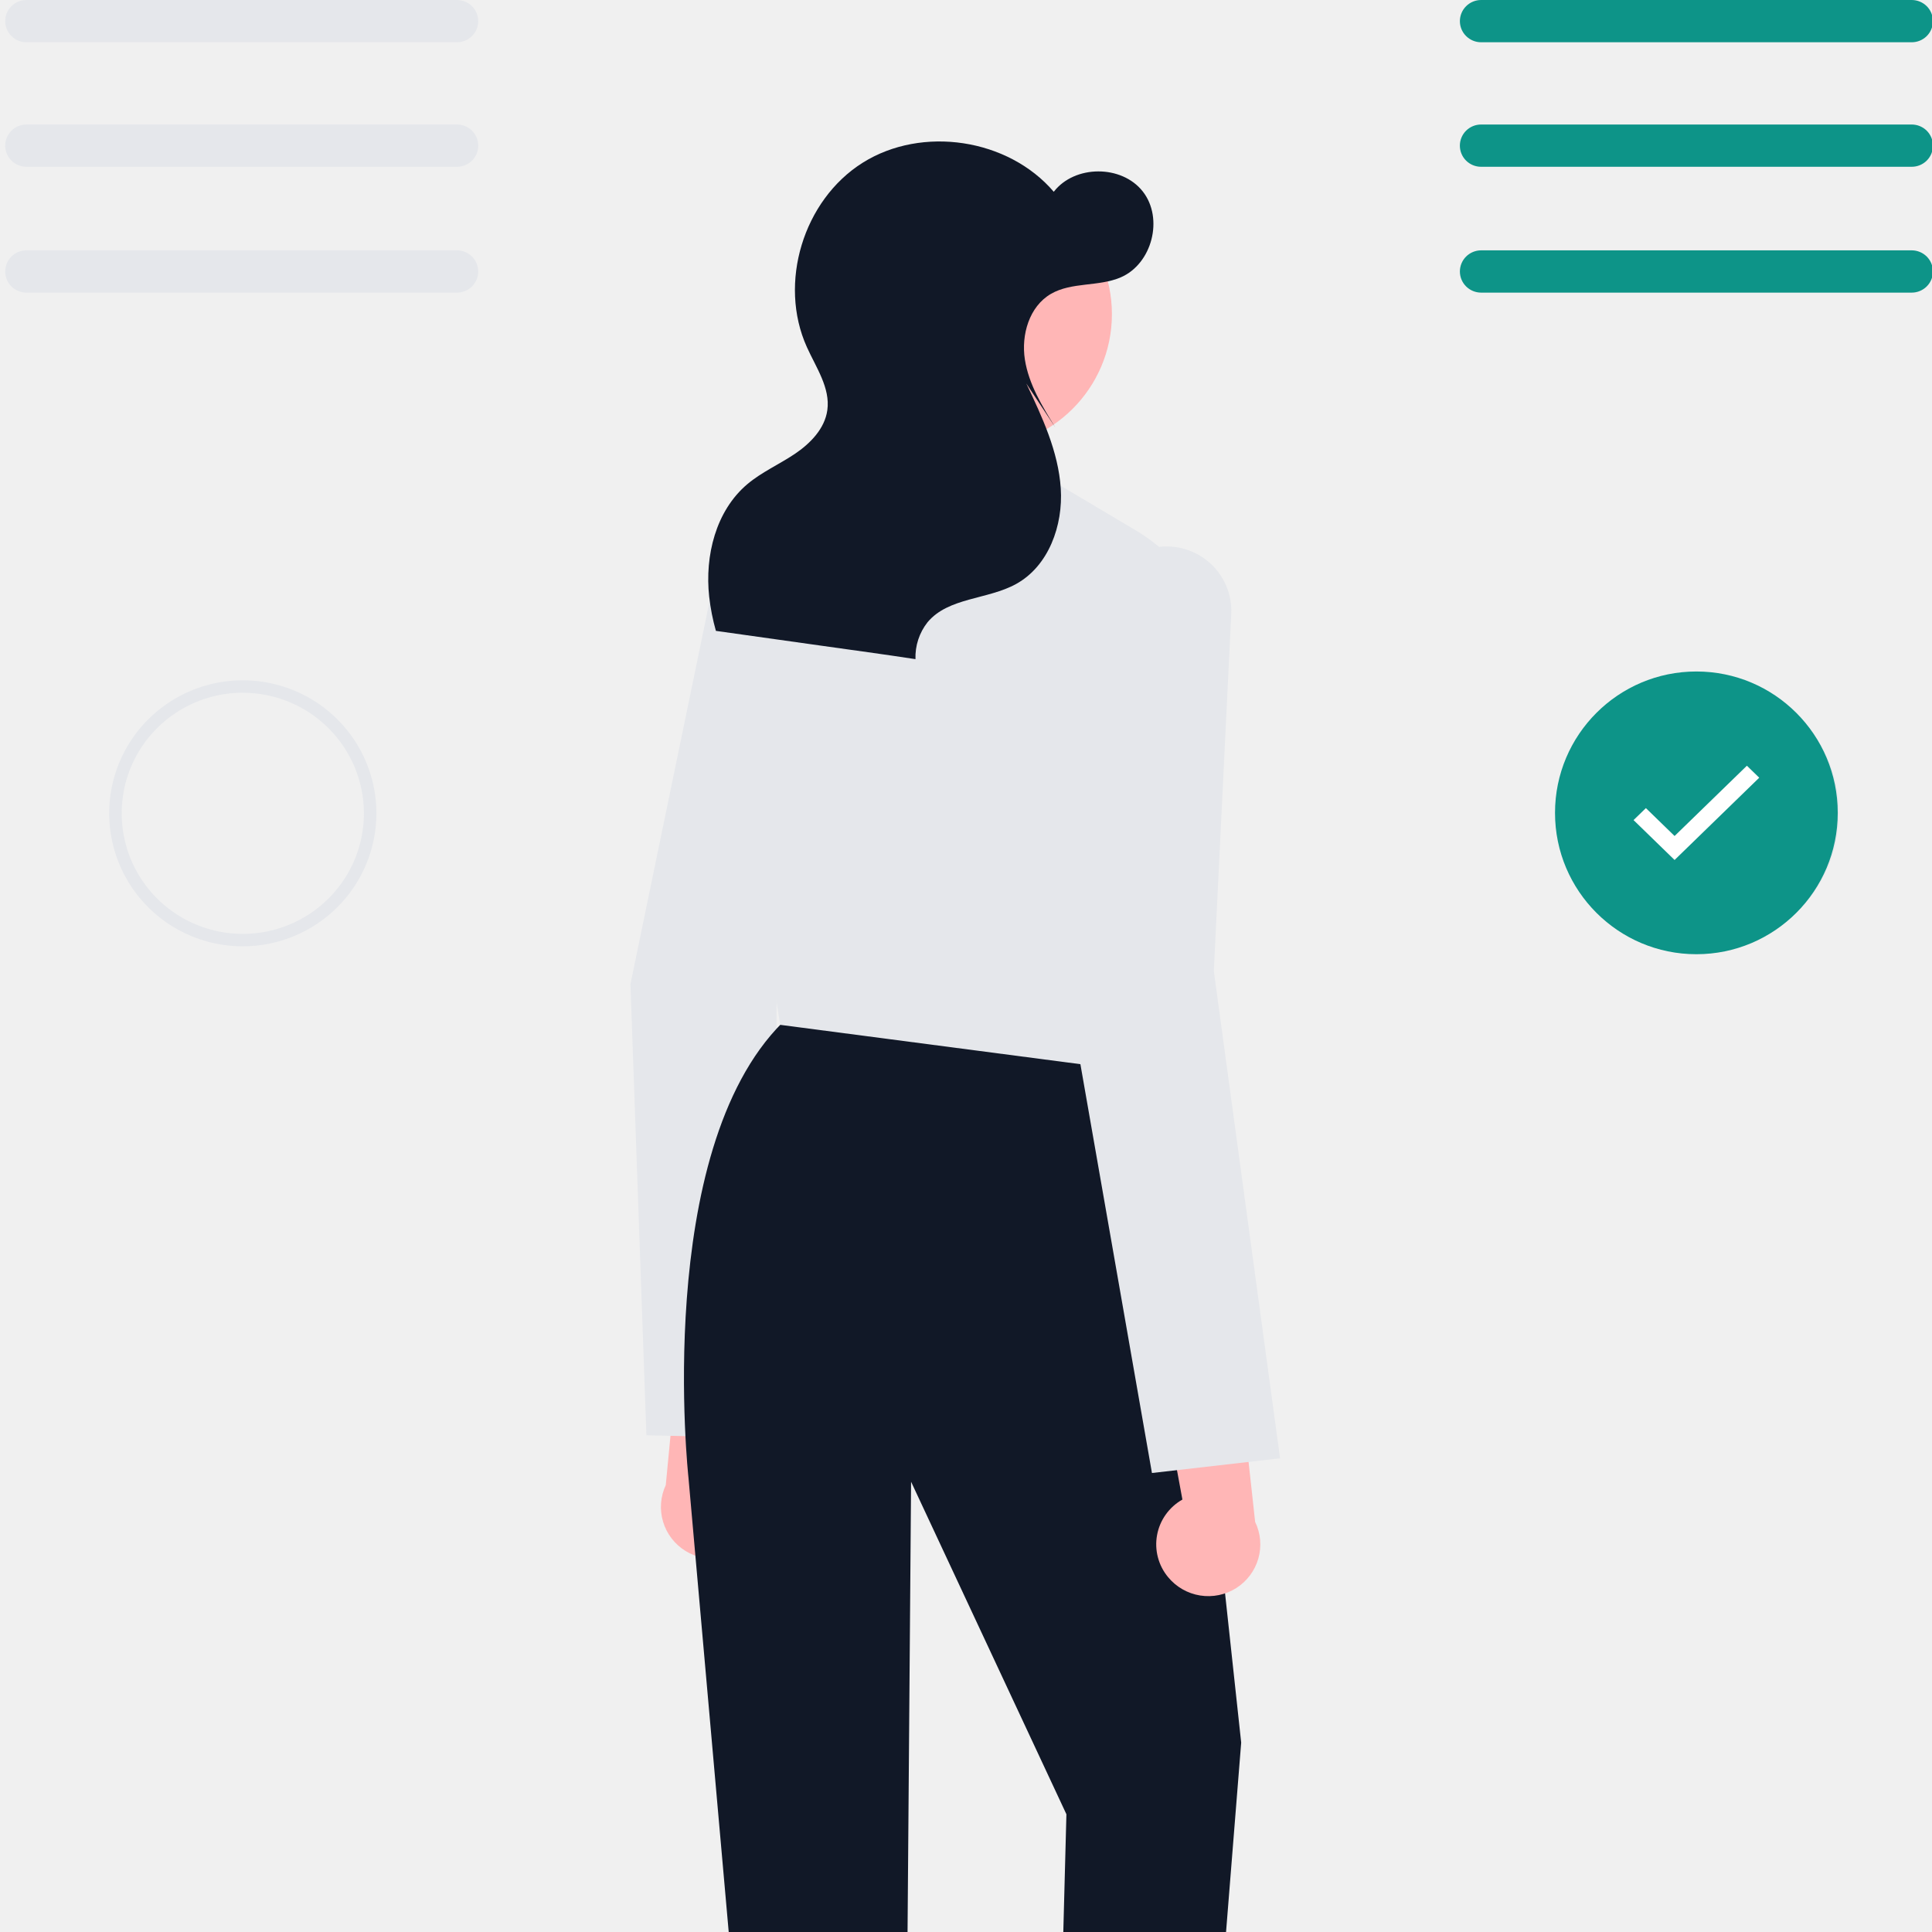
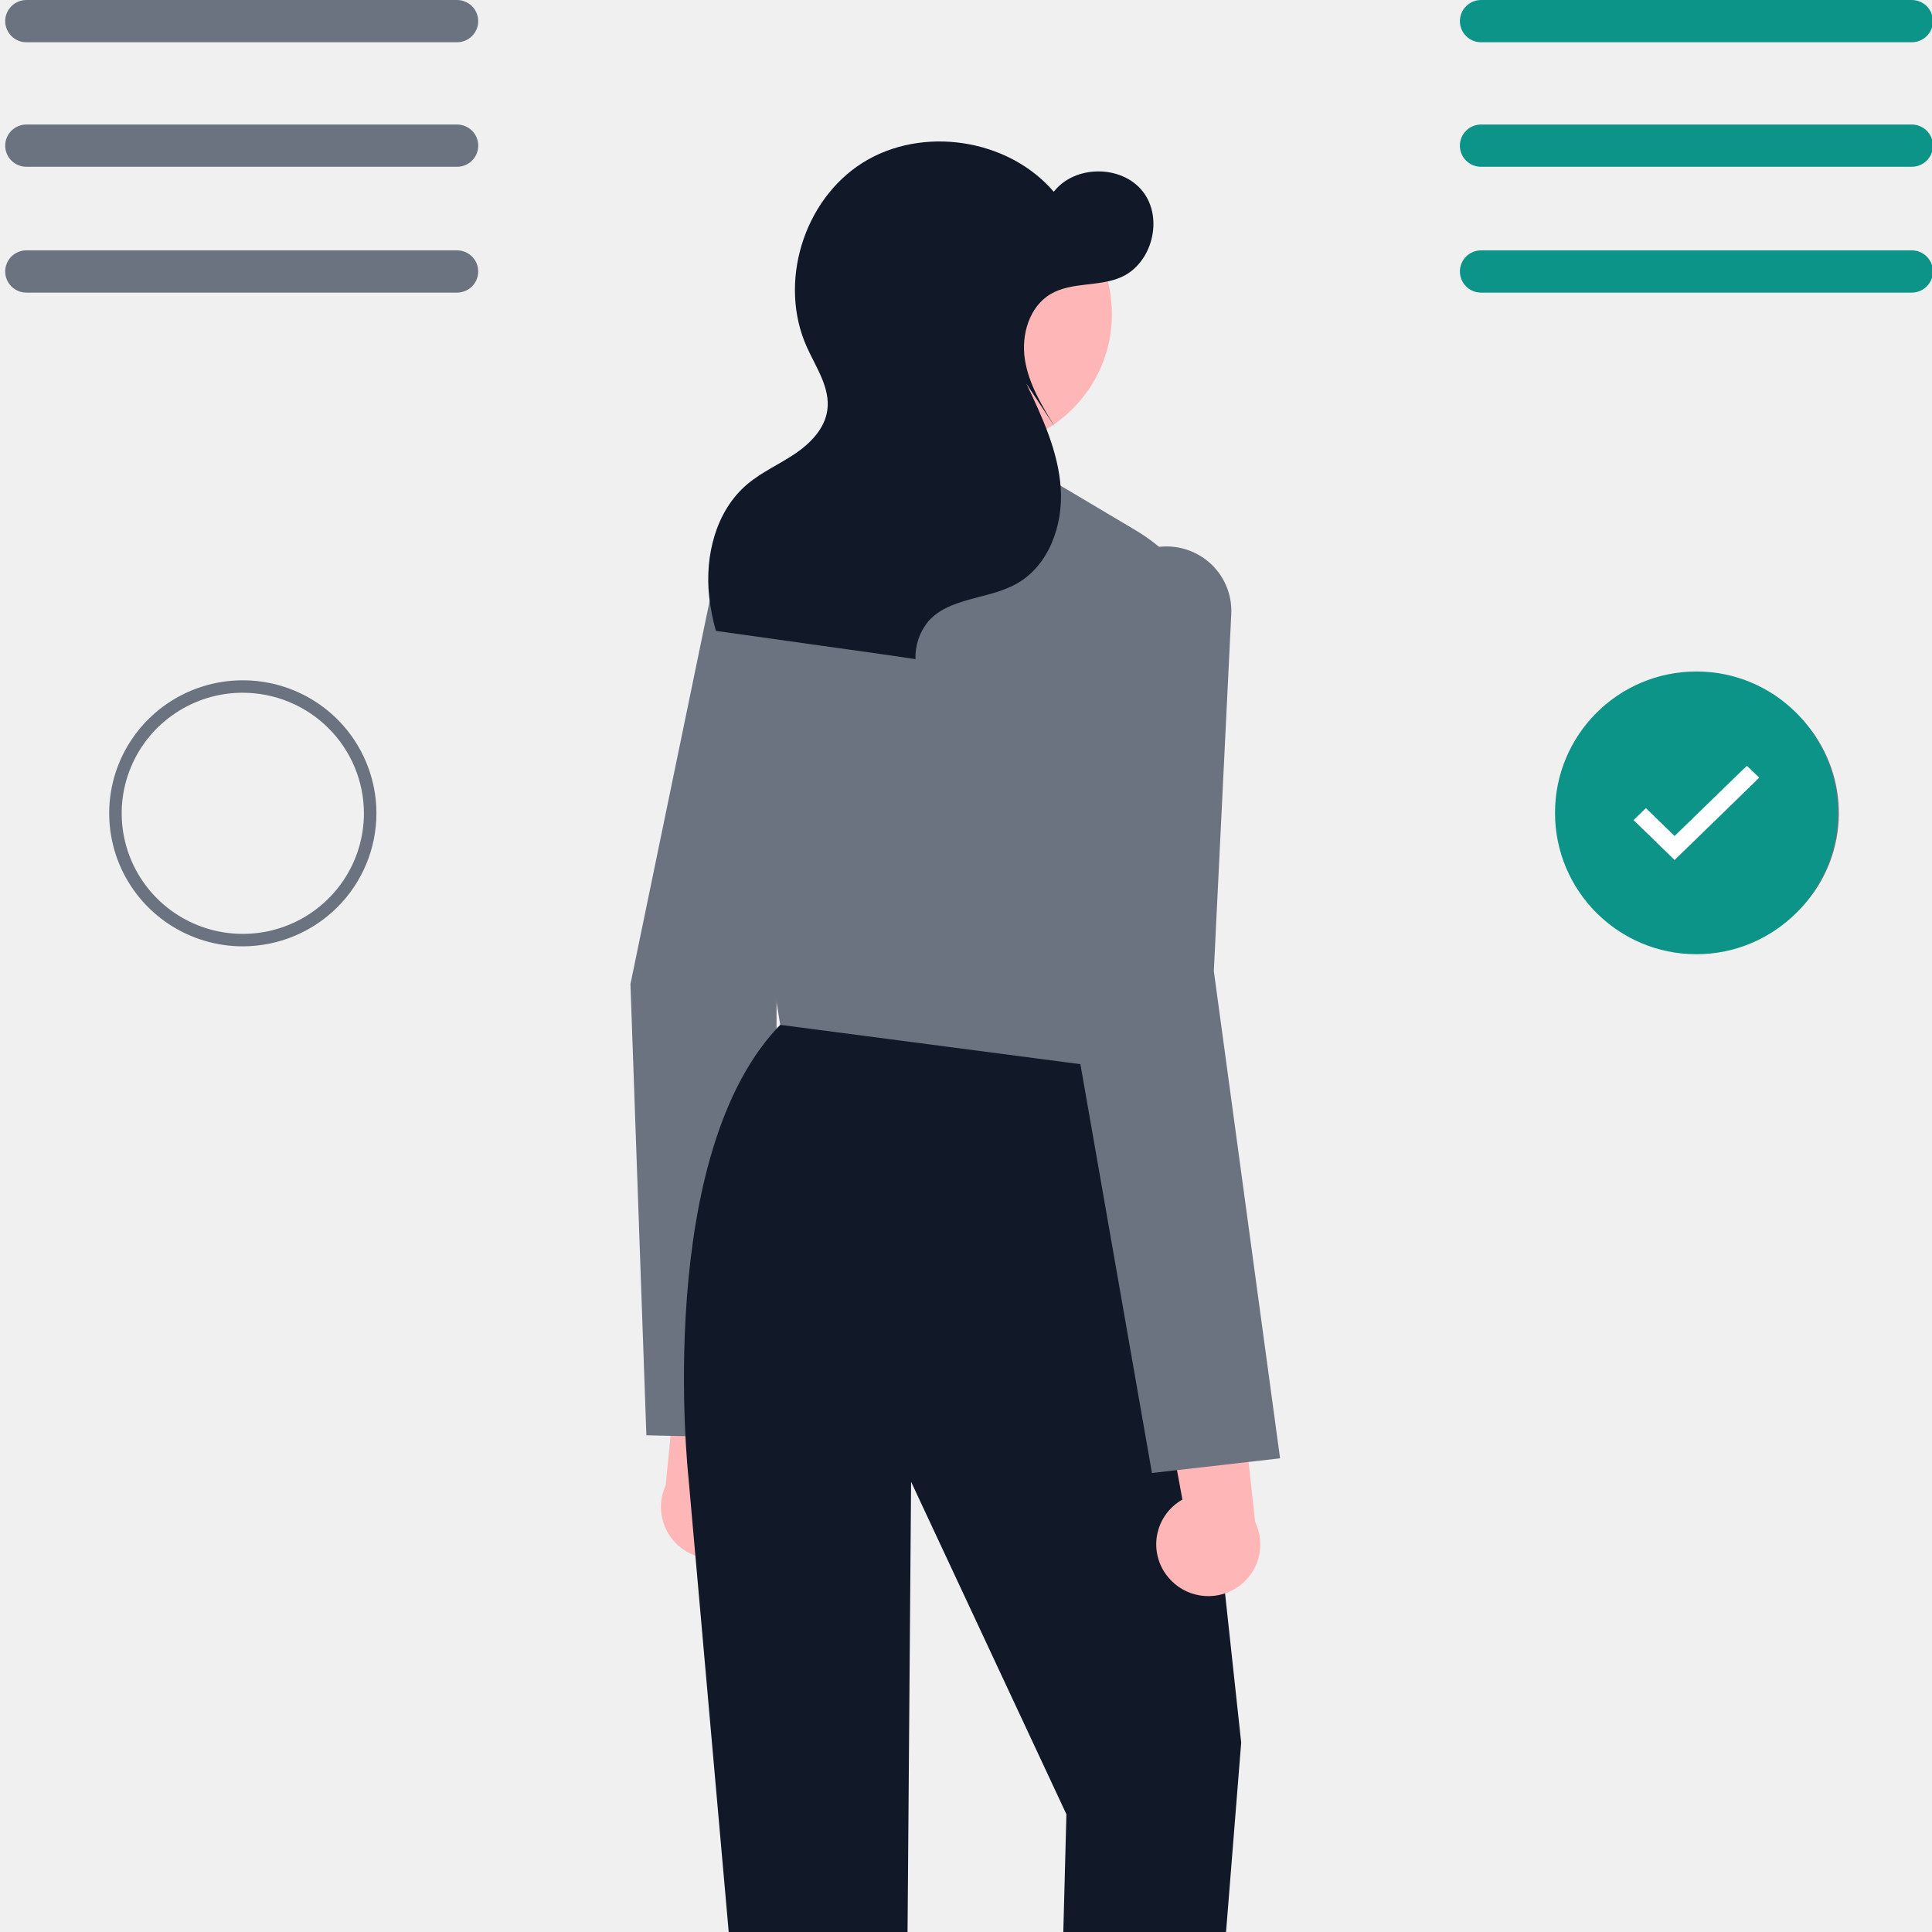
<svg xmlns="http://www.w3.org/2000/svg" width="80" height="80" viewBox="0 0 80 80" fill="none">
  <g clip-path="url(#clip0_22_272)">
-     <path d="M70.397 39.397C69.065 39.398 67.774 38.94 66.744 38.1C65.713 37.26 65.008 36.091 64.747 34.791C64.486 33.491 64.686 32.141 65.313 30.972C65.94 29.802 66.955 28.885 68.185 28.377C69.415 27.869 70.784 27.802 72.058 28.186C73.332 28.571 74.433 29.383 75.173 30.485C75.913 31.588 76.246 32.911 76.115 34.23C75.985 35.55 75.399 36.783 74.457 37.72C73.38 38.792 71.92 39.395 70.397 39.397ZM70.396 28.38C69.345 28.381 68.318 28.692 67.444 29.274C66.571 29.856 65.89 30.683 65.488 31.65C65.086 32.617 64.981 33.681 65.186 34.707C65.392 35.733 65.898 36.676 66.641 37.416C67.385 38.156 68.332 38.66 69.363 38.864C70.394 39.069 71.462 38.964 72.434 38.564C73.405 38.164 74.235 37.486 74.82 36.616C75.404 35.746 75.717 34.724 75.718 33.677C75.716 32.273 75.155 30.926 74.157 29.933C73.16 28.94 71.807 28.382 70.396 28.38Z" fill="#E5E7EB" />
+     <path d="M70.397 39.397C69.065 39.398 67.774 38.94 66.744 38.1C65.713 37.26 65.008 36.091 64.747 34.791C64.486 33.491 64.686 32.141 65.313 30.972C65.94 29.802 66.955 28.885 68.185 28.377C69.415 27.869 70.784 27.802 72.058 28.186C73.332 28.571 74.433 29.383 75.173 30.485C75.913 31.588 76.246 32.911 76.115 34.23C75.985 35.55 75.399 36.783 74.457 37.72C73.38 38.792 71.92 39.395 70.397 39.397ZM70.396 28.38C69.345 28.381 68.318 28.692 67.444 29.274C66.571 29.856 65.89 30.683 65.488 31.65C65.086 32.617 64.981 33.681 65.186 34.707C65.392 35.733 65.898 36.676 66.641 37.416C67.385 38.156 68.332 38.66 69.363 38.864C70.394 39.069 71.462 38.964 72.434 38.564C73.405 38.164 74.235 37.486 74.82 36.616C75.404 35.746 75.717 34.724 75.718 33.677C75.716 32.273 75.155 30.926 74.157 29.933C73.16 28.94 71.807 28.382 70.396 28.38V28.38Z" fill="#6B7280" />
    <rect x="64.39" y="27.805" width="11.707" height="11.707" rx="5.854" fill="#0D9488" />
    <path d="M69.341 34.617L68.153 33.462L67.642 33.958L69.341 35.61L72.846 32.203L72.335 31.707L69.341 34.617Z" fill="white" />
-     <path d="M31.202 63.734C31.399 63.492 31.539 63.21 31.614 62.907C31.689 62.605 31.697 62.29 31.636 61.984C31.576 61.678 31.448 61.39 31.264 61.138C31.079 60.887 30.841 60.679 30.567 60.529L31.841 53.064L28.224 54.649L27.568 61.495C27.346 61.971 27.306 62.511 27.457 63.013C27.607 63.516 27.938 63.946 28.386 64.222C28.834 64.498 29.368 64.601 29.887 64.511C30.406 64.421 30.874 64.145 31.202 63.734Z" fill="#FFB6B6" />
-     <path d="M26.766 59.432L26.106 40.764L26.106 40.751L29.646 23.616C29.766 23.051 30.064 22.54 30.498 22.157C30.932 21.775 31.478 21.542 32.056 21.492C32.467 21.459 32.881 21.52 33.264 21.672C33.648 21.824 33.991 22.061 34.268 22.367C34.544 22.672 34.746 23.037 34.857 23.432C34.969 23.828 34.987 24.244 34.911 24.648L32.163 39.192L32.104 59.552L26.766 59.432Z" fill="#E5E7EB" />
+     <path d="M31.202 63.734C31.399 63.492 31.539 63.21 31.614 62.907C31.689 62.605 31.697 62.29 31.636 61.984C31.576 61.678 31.449 61.39 31.264 61.138C31.079 60.887 30.841 60.679 30.567 60.529L31.841 53.064L28.224 54.649L27.568 61.495C27.346 61.971 27.306 62.511 27.457 63.013C27.608 63.516 27.938 63.946 28.386 64.222C28.834 64.498 29.368 64.601 29.887 64.511C30.406 64.421 30.874 64.145 31.202 63.734Z" fill="#FFB6B6" />
+     <path d="M26.765 59.432L26.106 40.764L26.105 40.751L29.646 23.616C29.765 23.051 30.064 22.54 30.498 22.157C30.932 21.775 31.478 21.542 32.056 21.492C32.467 21.459 32.881 21.52 33.264 21.672C33.648 21.824 33.991 22.061 34.267 22.367C34.544 22.672 34.745 23.037 34.857 23.432C34.969 23.828 34.987 24.244 34.911 24.648L32.163 39.192L32.104 59.552L26.765 59.432Z" fill="#6B7280" />
    <path d="M47.407 42.342L48.403 44.468L51.395 72.158L48.456 108.918L43.26 109.088L44.158 75.125L37.726 61.356L37.347 109.664H32.802L28.508 61.187C28.508 61.187 27.028 47.7 32.4 42.342H47.407Z" fill="#111827" />
-     <path d="M32.386 42.447L32.308 42.437L29.691 26.202C29.524 25.173 29.708 24.118 30.215 23.205C30.721 22.293 31.52 21.576 32.484 21.169L35.189 20.024L43.643 19.949L46.999 21.942C48.288 22.707 49.323 23.831 49.978 25.174C50.633 26.518 50.879 28.023 50.686 29.504L48.72 44.587L32.386 42.447Z" fill="#E5E7EB" />
-     <path d="M48.369 65.307C48.169 65.067 48.025 64.787 47.946 64.485C47.867 64.184 47.855 63.869 47.912 63.563C47.968 63.256 48.091 62.966 48.273 62.712C48.454 62.458 48.689 62.247 48.961 62.093L47.587 54.646L51.225 56.183L51.973 63.02C52.202 63.492 52.249 64.031 52.105 64.536C51.961 65.04 51.636 65.475 51.192 65.757C50.748 66.039 50.215 66.149 49.695 66.066C49.175 65.983 48.703 65.713 48.369 65.307Z" fill="#FFB6B6" />
-     <path d="M44.479 42.591L44.477 42.579L45.628 25.122C45.668 24.547 45.894 24 46.271 23.561C46.648 23.123 47.157 22.818 47.722 22.69C48.125 22.601 48.543 22.606 48.944 22.704C49.345 22.802 49.718 22.99 50.033 23.255C50.349 23.52 50.599 23.854 50.764 24.23C50.929 24.607 51.004 25.017 50.984 25.427L50.262 40.209L53.005 60.386L47.7 60.994L44.479 42.591Z" fill="#E5E7EB" />
+     <path d="M32.386 42.447L32.307 42.437L29.691 26.202C29.524 25.173 29.708 24.118 30.214 23.205C30.721 22.293 31.52 21.576 32.484 21.169L35.189 20.024L43.643 19.949L46.999 21.942C48.288 22.707 49.323 23.831 49.978 25.174C50.633 26.518 50.879 28.023 50.686 29.504L48.72 44.587L32.386 42.447Z" fill="#6B7280" />
+     <path d="M48.369 65.307C48.169 65.067 48.025 64.787 47.946 64.485C47.867 64.184 47.855 63.869 47.912 63.563C47.968 63.256 48.091 62.966 48.273 62.712C48.454 62.458 48.689 62.247 48.961 62.093L47.587 54.646L51.225 56.183L51.973 63.02C52.202 63.492 52.249 64.031 52.105 64.536C51.961 65.04 51.636 65.475 51.192 65.757C50.748 66.039 50.215 66.149 49.695 66.066C49.174 65.983 48.703 65.713 48.369 65.307Z" fill="#FFB6B6" />
+     <path d="M44.479 42.591L44.477 42.579L45.628 25.122C45.668 24.547 45.894 24 46.271 23.561C46.648 23.123 47.157 22.818 47.722 22.69V22.69C48.125 22.601 48.543 22.606 48.944 22.704C49.345 22.802 49.718 22.99 50.033 23.255C50.349 23.52 50.599 23.854 50.764 24.23C50.929 24.607 51.004 25.017 50.984 25.427L50.262 40.209L53.005 60.386L47.7 60.994L44.479 42.591Z" fill="#6B7280" />
    <path d="M40.459 18.565C43.543 18.565 46.042 16.076 46.042 13.007C46.042 9.938 43.543 7.45 40.459 7.45C37.376 7.45 34.877 9.938 34.877 13.007C34.877 16.076 37.376 18.565 40.459 18.565Z" fill="#FFB6B6" />
    <path d="M30.942 20.051C31.536 19.549 32.262 19.231 32.907 18.798C33.553 18.364 34.151 17.752 34.258 16.984C34.386 16.062 33.791 15.218 33.409 14.368C32.218 11.725 33.261 8.286 35.721 6.739C38.182 5.193 41.749 5.735 43.634 7.941C44.499 6.821 46.452 6.816 47.322 7.931C48.193 9.045 47.706 10.928 46.404 11.486C45.489 11.878 44.375 11.67 43.515 12.17C42.618 12.693 42.279 13.865 42.438 14.887C42.598 15.91 43.155 16.821 43.7 17.702L42.496 15.878C43.154 17.266 43.824 18.695 43.924 20.226C44.024 21.758 43.424 23.436 42.076 24.181C40.895 24.834 39.272 24.731 38.408 25.765C38.065 26.2 37.888 26.742 37.908 27.294C36.606 27.094 35.3 26.919 33.996 26.735C32.545 26.531 31.095 26.327 29.644 26.123C29.513 25.66 29.42 25.187 29.366 24.709C29.18 23.014 29.637 21.157 30.942 20.051Z" fill="#111827" />
-     <path d="M61.329 0C61.096 0 60.873 0.093 60.708 0.257C60.543 0.421 60.451 0.643 60.451 0.875C60.451 1.107 60.543 1.329 60.708 1.493C60.873 1.657 61.096 1.75 61.329 1.75H79.16C79.393 1.75 79.617 1.658 79.782 1.494C79.947 1.33 80.039 1.107 80.039 0.875C80.039 0.643 79.947 0.42 79.782 0.256C79.617 0.092 79.393 0 79.16 0H61.329Z" fill="#0D9488" />
-     <path d="M61.328 5.156C61.095 5.156 60.872 5.248 60.707 5.412C60.542 5.576 60.45 5.799 60.45 6.031C60.45 6.263 60.542 6.486 60.707 6.65C60.872 6.814 61.095 6.906 61.328 6.906H79.16C79.393 6.906 79.617 6.814 79.782 6.65C79.947 6.486 80.039 6.263 80.039 6.031C80.039 5.799 79.947 5.576 79.782 5.412C79.617 5.248 79.393 5.156 79.16 5.156H61.328Z" fill="#0D9488" />
-     <path d="M61.329 10.366C61.096 10.367 60.873 10.459 60.708 10.623C60.543 10.787 60.451 11.01 60.451 11.241C60.451 11.473 60.543 11.696 60.708 11.86C60.873 12.024 61.096 12.116 61.329 12.117H79.16C79.393 12.117 79.617 12.024 79.782 11.86C79.947 11.696 80.039 11.473 80.039 11.241C80.039 11.009 79.947 10.787 79.782 10.623C79.617 10.459 79.393 10.366 79.16 10.366H61.329Z" fill="#0D9488" />
-     <path d="M10.054 39.186C8.96 39.186 7.89 38.863 6.98 38.257C6.07 37.652 5.361 36.792 4.942 35.785C4.524 34.779 4.414 33.672 4.627 32.603C4.841 31.535 5.368 30.553 6.142 29.783C6.915 29.012 7.901 28.488 8.974 28.275C10.048 28.063 11.16 28.172 12.171 28.588C13.182 29.005 14.046 29.711 14.654 30.617C15.262 31.523 15.587 32.588 15.587 33.677C15.585 35.138 15.002 36.538 13.965 37.57C12.927 38.603 11.521 39.184 10.054 39.186ZM10.054 28.684C9.062 28.684 8.093 28.977 7.268 29.526C6.443 30.075 5.8 30.854 5.421 31.767C5.041 32.679 4.942 33.683 5.135 34.651C5.329 35.62 5.806 36.509 6.508 37.208C7.209 37.906 8.103 38.381 9.076 38.574C10.049 38.767 11.057 38.668 11.973 38.29C12.89 37.912 13.673 37.272 14.224 36.451C14.775 35.63 15.069 34.665 15.069 33.677C15.068 32.354 14.539 31.085 13.598 30.149C12.658 29.213 11.384 28.687 10.054 28.685V28.684Z" fill="#E5E7EB" />
-     <path d="M1.093 0C0.86 0 0.637 0.093 0.472 0.257C0.308 0.421 0.215 0.643 0.215 0.875C0.215 1.107 0.308 1.329 0.472 1.493C0.637 1.657 0.86 1.75 1.093 1.75H18.924C19.157 1.75 19.381 1.657 19.545 1.493C19.71 1.329 19.802 1.107 19.802 0.875C19.802 0.643 19.71 0.421 19.545 0.257C19.381 0.093 19.157 0 18.924 0H1.093Z" fill="#E5E7EB" />
-     <path d="M1.093 5.156C0.86 5.156 0.637 5.248 0.472 5.413C0.308 5.577 0.215 5.799 0.215 6.031C0.215 6.263 0.308 6.485 0.472 6.649C0.637 6.813 0.86 6.906 1.093 6.906H18.924C19.157 6.906 19.381 6.814 19.546 6.65C19.711 6.486 19.803 6.263 19.803 6.031C19.803 5.799 19.711 5.576 19.546 5.412C19.381 5.248 19.157 5.156 18.924 5.156H1.093Z" fill="#E5E7EB" />
-     <path d="M1.093 10.366C0.86 10.367 0.637 10.459 0.472 10.623C0.308 10.787 0.215 11.01 0.215 11.241C0.215 11.473 0.308 11.696 0.472 11.86C0.637 12.024 0.86 12.116 1.093 12.117H18.924C19.157 12.116 19.381 12.024 19.545 11.86C19.71 11.696 19.802 11.473 19.802 11.241C19.802 11.01 19.71 10.787 19.545 10.623C19.381 10.459 19.157 10.367 18.924 10.366H1.093Z" fill="#E5E7EB" />
+     <path d="M61.328 0C61.096 0 60.872 0.093 60.708 0.257C60.543 0.421 60.451 0.643 60.451 0.875C60.451 1.107 60.543 1.329 60.708 1.493C60.872 1.657 61.096 1.75 61.328 1.75H79.16C79.393 1.75 79.617 1.658 79.782 1.494C79.947 1.33 80.039 1.107 80.039 0.875C80.039 0.643 79.947 0.42 79.782 0.256C79.617 0.092 79.393 0 79.16 0H61.328Z" fill="#0D9488" />
+     <path d="M61.329 5.156C61.095 5.156 60.872 5.248 60.707 5.412C60.542 5.576 60.45 5.799 60.45 6.031C60.45 6.263 60.542 6.486 60.707 6.65C60.872 6.814 61.095 6.906 61.329 6.906H79.16C79.393 6.906 79.617 6.814 79.782 6.65C79.947 6.486 80.039 6.263 80.039 6.031C80.039 5.799 79.947 5.576 79.782 5.412C79.617 5.248 79.393 5.156 79.16 5.156H61.329Z" fill="#0D9488" />
+     <path d="M61.328 10.366C61.096 10.367 60.872 10.459 60.708 10.623C60.543 10.787 60.451 11.01 60.451 11.241C60.451 11.473 60.543 11.696 60.708 11.86C60.872 12.024 61.096 12.116 61.328 12.117H79.16C79.393 12.117 79.617 12.024 79.782 11.86C79.947 11.696 80.039 11.473 80.039 11.241C80.039 11.009 79.947 10.787 79.782 10.623C79.617 10.459 79.393 10.366 79.16 10.366H61.328Z" fill="#0D9488" />
+     <path d="M10.054 39.186C8.96 39.186 7.89 38.863 6.98 38.257C6.07 37.652 5.361 36.792 4.942 35.785C4.524 34.779 4.414 33.672 4.627 32.603C4.841 31.535 5.368 30.553 6.142 29.783C6.915 29.012 7.901 28.488 8.974 28.275C10.048 28.063 11.16 28.172 12.171 28.588C13.182 29.005 14.046 29.711 14.654 30.617C15.262 31.523 15.587 32.588 15.587 33.677C15.585 35.138 15.002 36.538 13.965 37.57C12.927 38.603 11.521 39.184 10.054 39.186V39.186ZM10.054 28.684C9.062 28.684 8.093 28.977 7.268 29.526C6.443 30.075 5.8 30.854 5.421 31.767C5.041 32.679 4.942 33.683 5.135 34.651C5.329 35.62 5.806 36.509 6.508 37.208C7.209 37.906 8.103 38.381 9.076 38.574C10.049 38.767 11.057 38.668 11.973 38.29C12.89 37.912 13.673 37.272 14.224 36.451C14.775 35.63 15.069 34.665 15.069 33.677C15.068 32.354 14.539 31.085 13.598 30.149C12.658 29.213 11.384 28.687 10.054 28.685V28.684Z" fill="#6B7280" />
+     <path d="M1.093 0C0.86 0 0.637 0.093 0.472 0.257C0.308 0.421 0.215 0.643 0.215 0.875C0.215 1.107 0.308 1.329 0.472 1.493C0.637 1.657 0.86 1.75 1.093 1.75H18.924C19.157 1.75 19.381 1.657 19.545 1.493C19.71 1.329 19.802 1.107 19.802 0.875C19.802 0.643 19.71 0.421 19.545 0.257C19.381 0.093 19.157 0 18.924 0H1.093Z" fill="#6B7280" />
+     <path d="M1.093 5.156C0.86 5.156 0.637 5.248 0.472 5.413C0.308 5.577 0.215 5.799 0.215 6.031C0.215 6.263 0.308 6.485 0.472 6.649C0.637 6.813 0.86 6.906 1.093 6.906H18.924C19.157 6.906 19.381 6.814 19.546 6.65C19.711 6.486 19.803 6.263 19.803 6.031C19.803 5.799 19.711 5.576 19.546 5.412C19.381 5.248 19.157 5.156 18.924 5.156H1.093Z" fill="#6B7280" />
+     <path d="M1.093 10.366C0.86 10.367 0.637 10.459 0.472 10.623C0.308 10.787 0.215 11.01 0.215 11.241C0.215 11.473 0.308 11.696 0.472 11.86C0.637 12.024 0.86 12.116 1.093 12.117H18.924C19.157 12.116 19.381 12.024 19.545 11.86C19.71 11.696 19.802 11.473 19.802 11.241C19.802 11.01 19.71 10.787 19.545 10.623C19.381 10.459 19.157 10.367 18.924 10.366H1.093Z" fill="#6B7280" />
  </g>
  <defs>
    <clipPath id="clip0_22_272">
      <rect width="80" height="80" fill="white" />
    </clipPath>
  </defs>
</svg>
